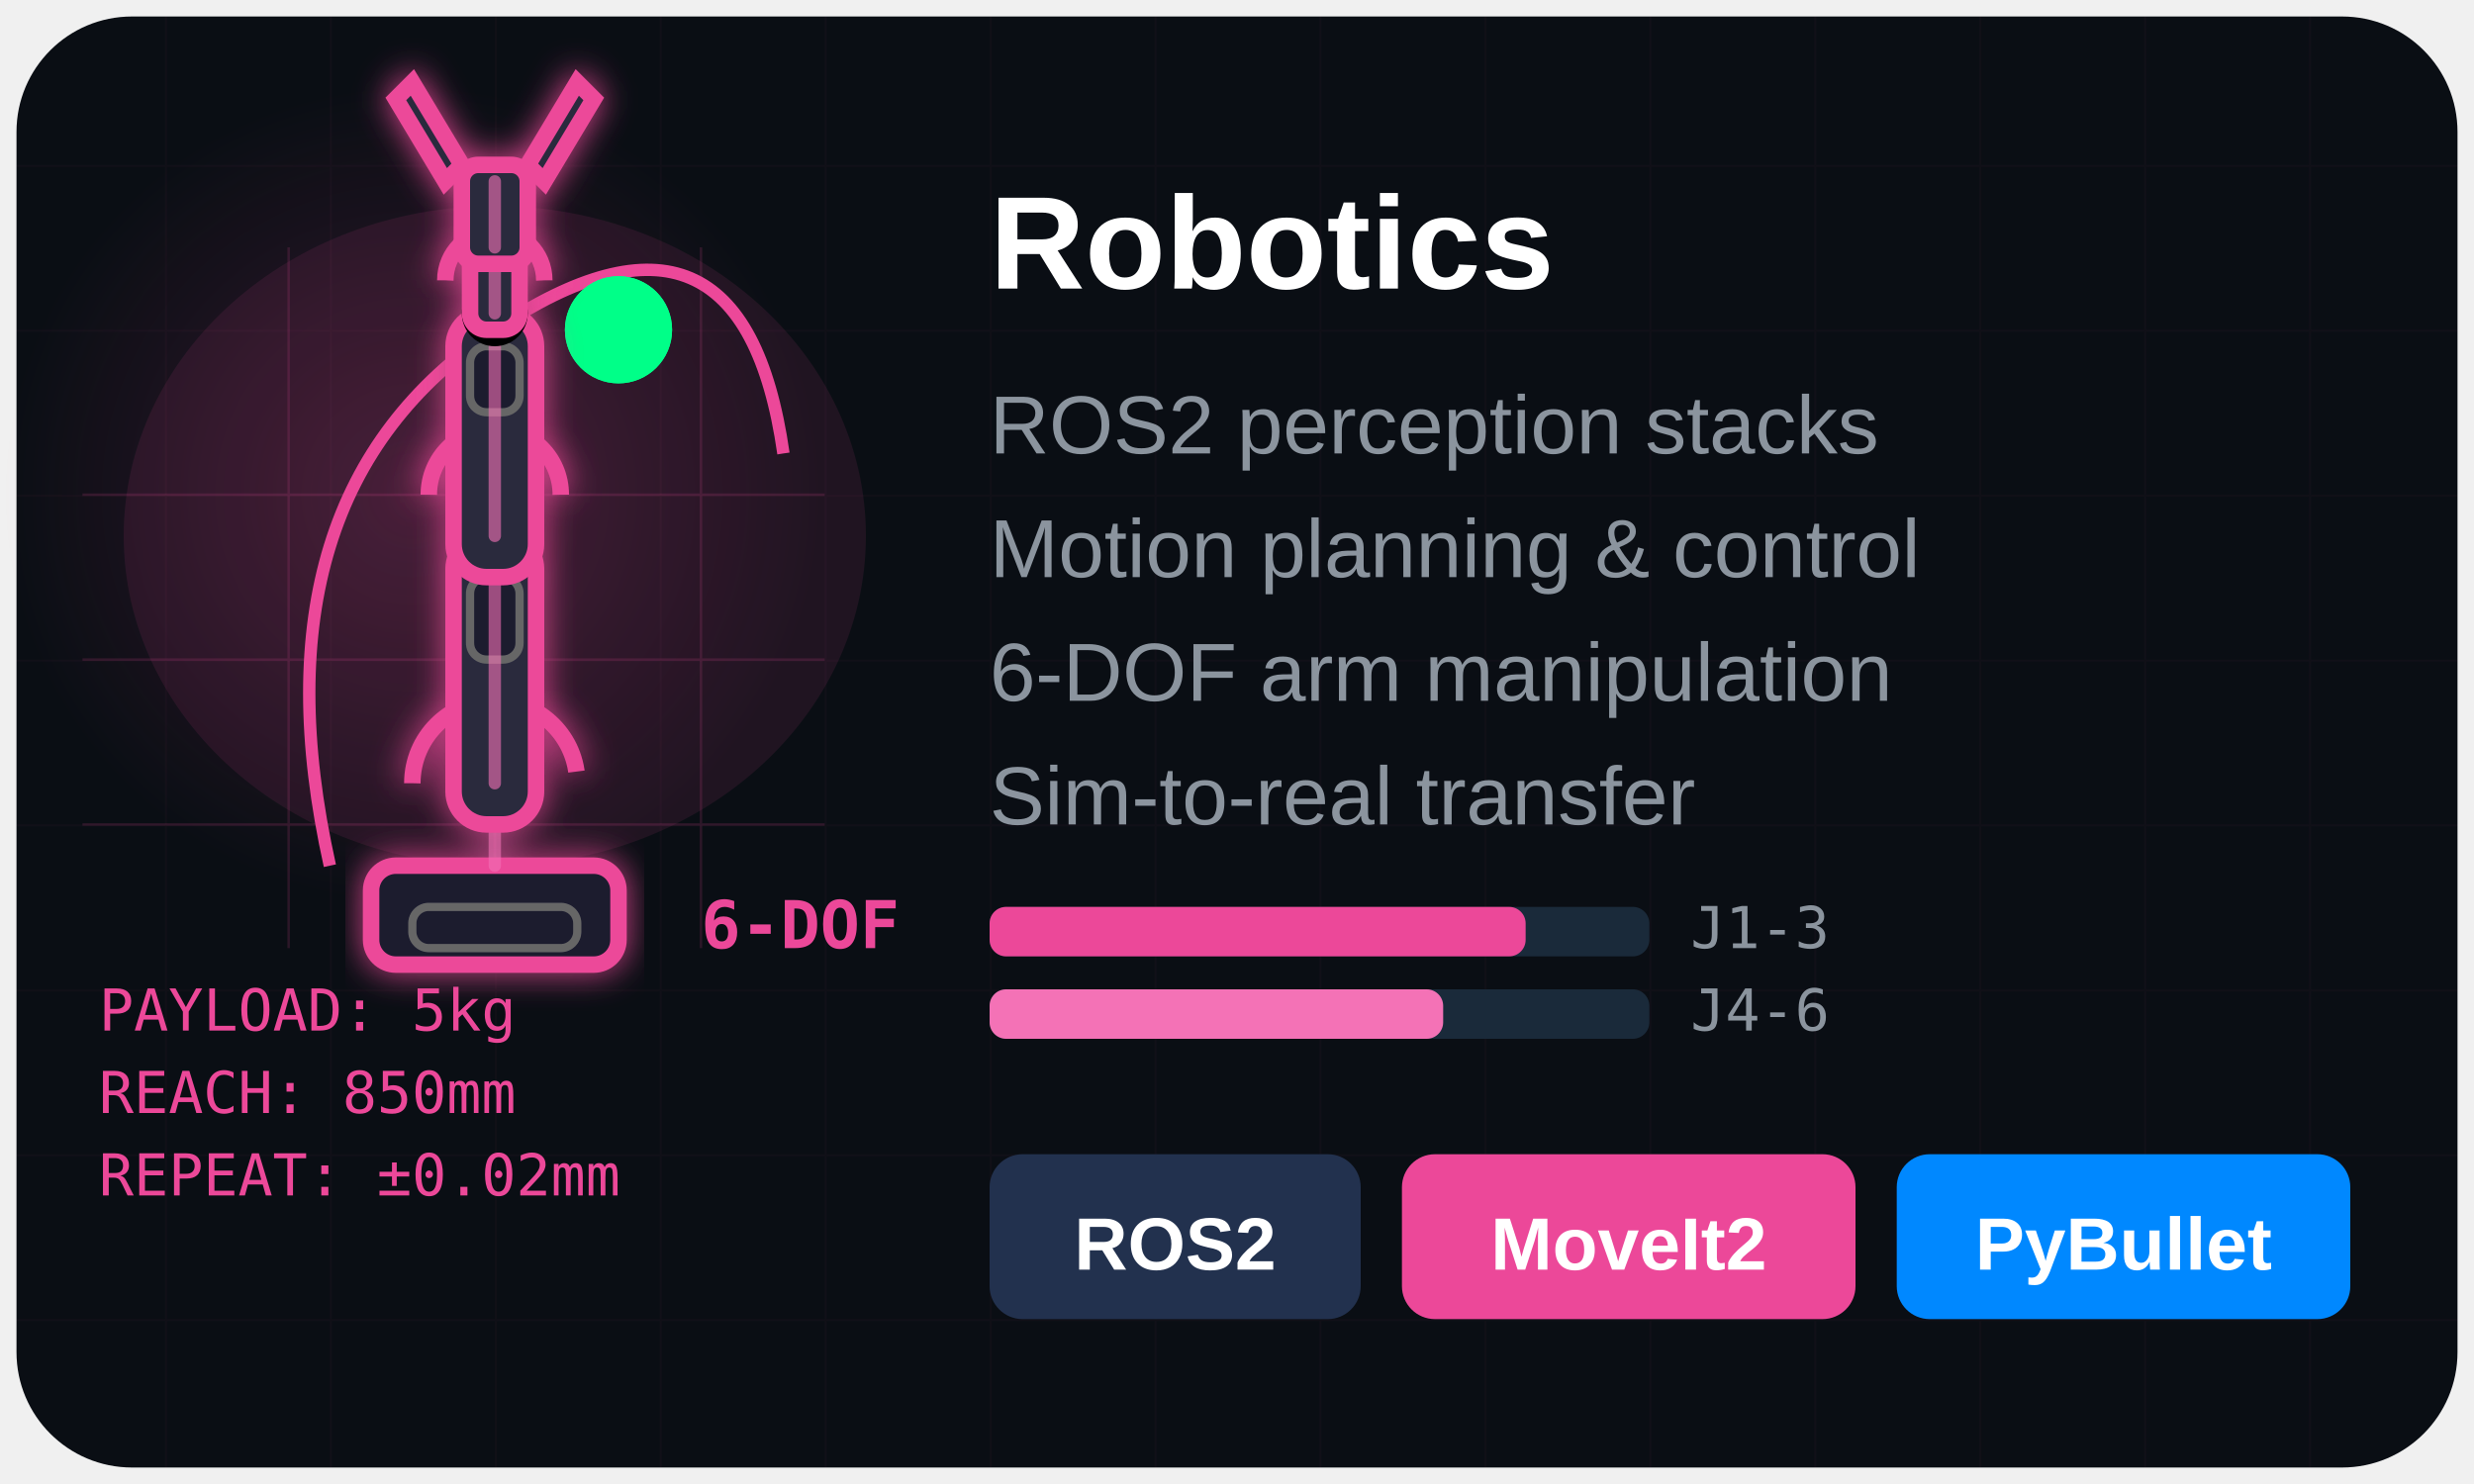
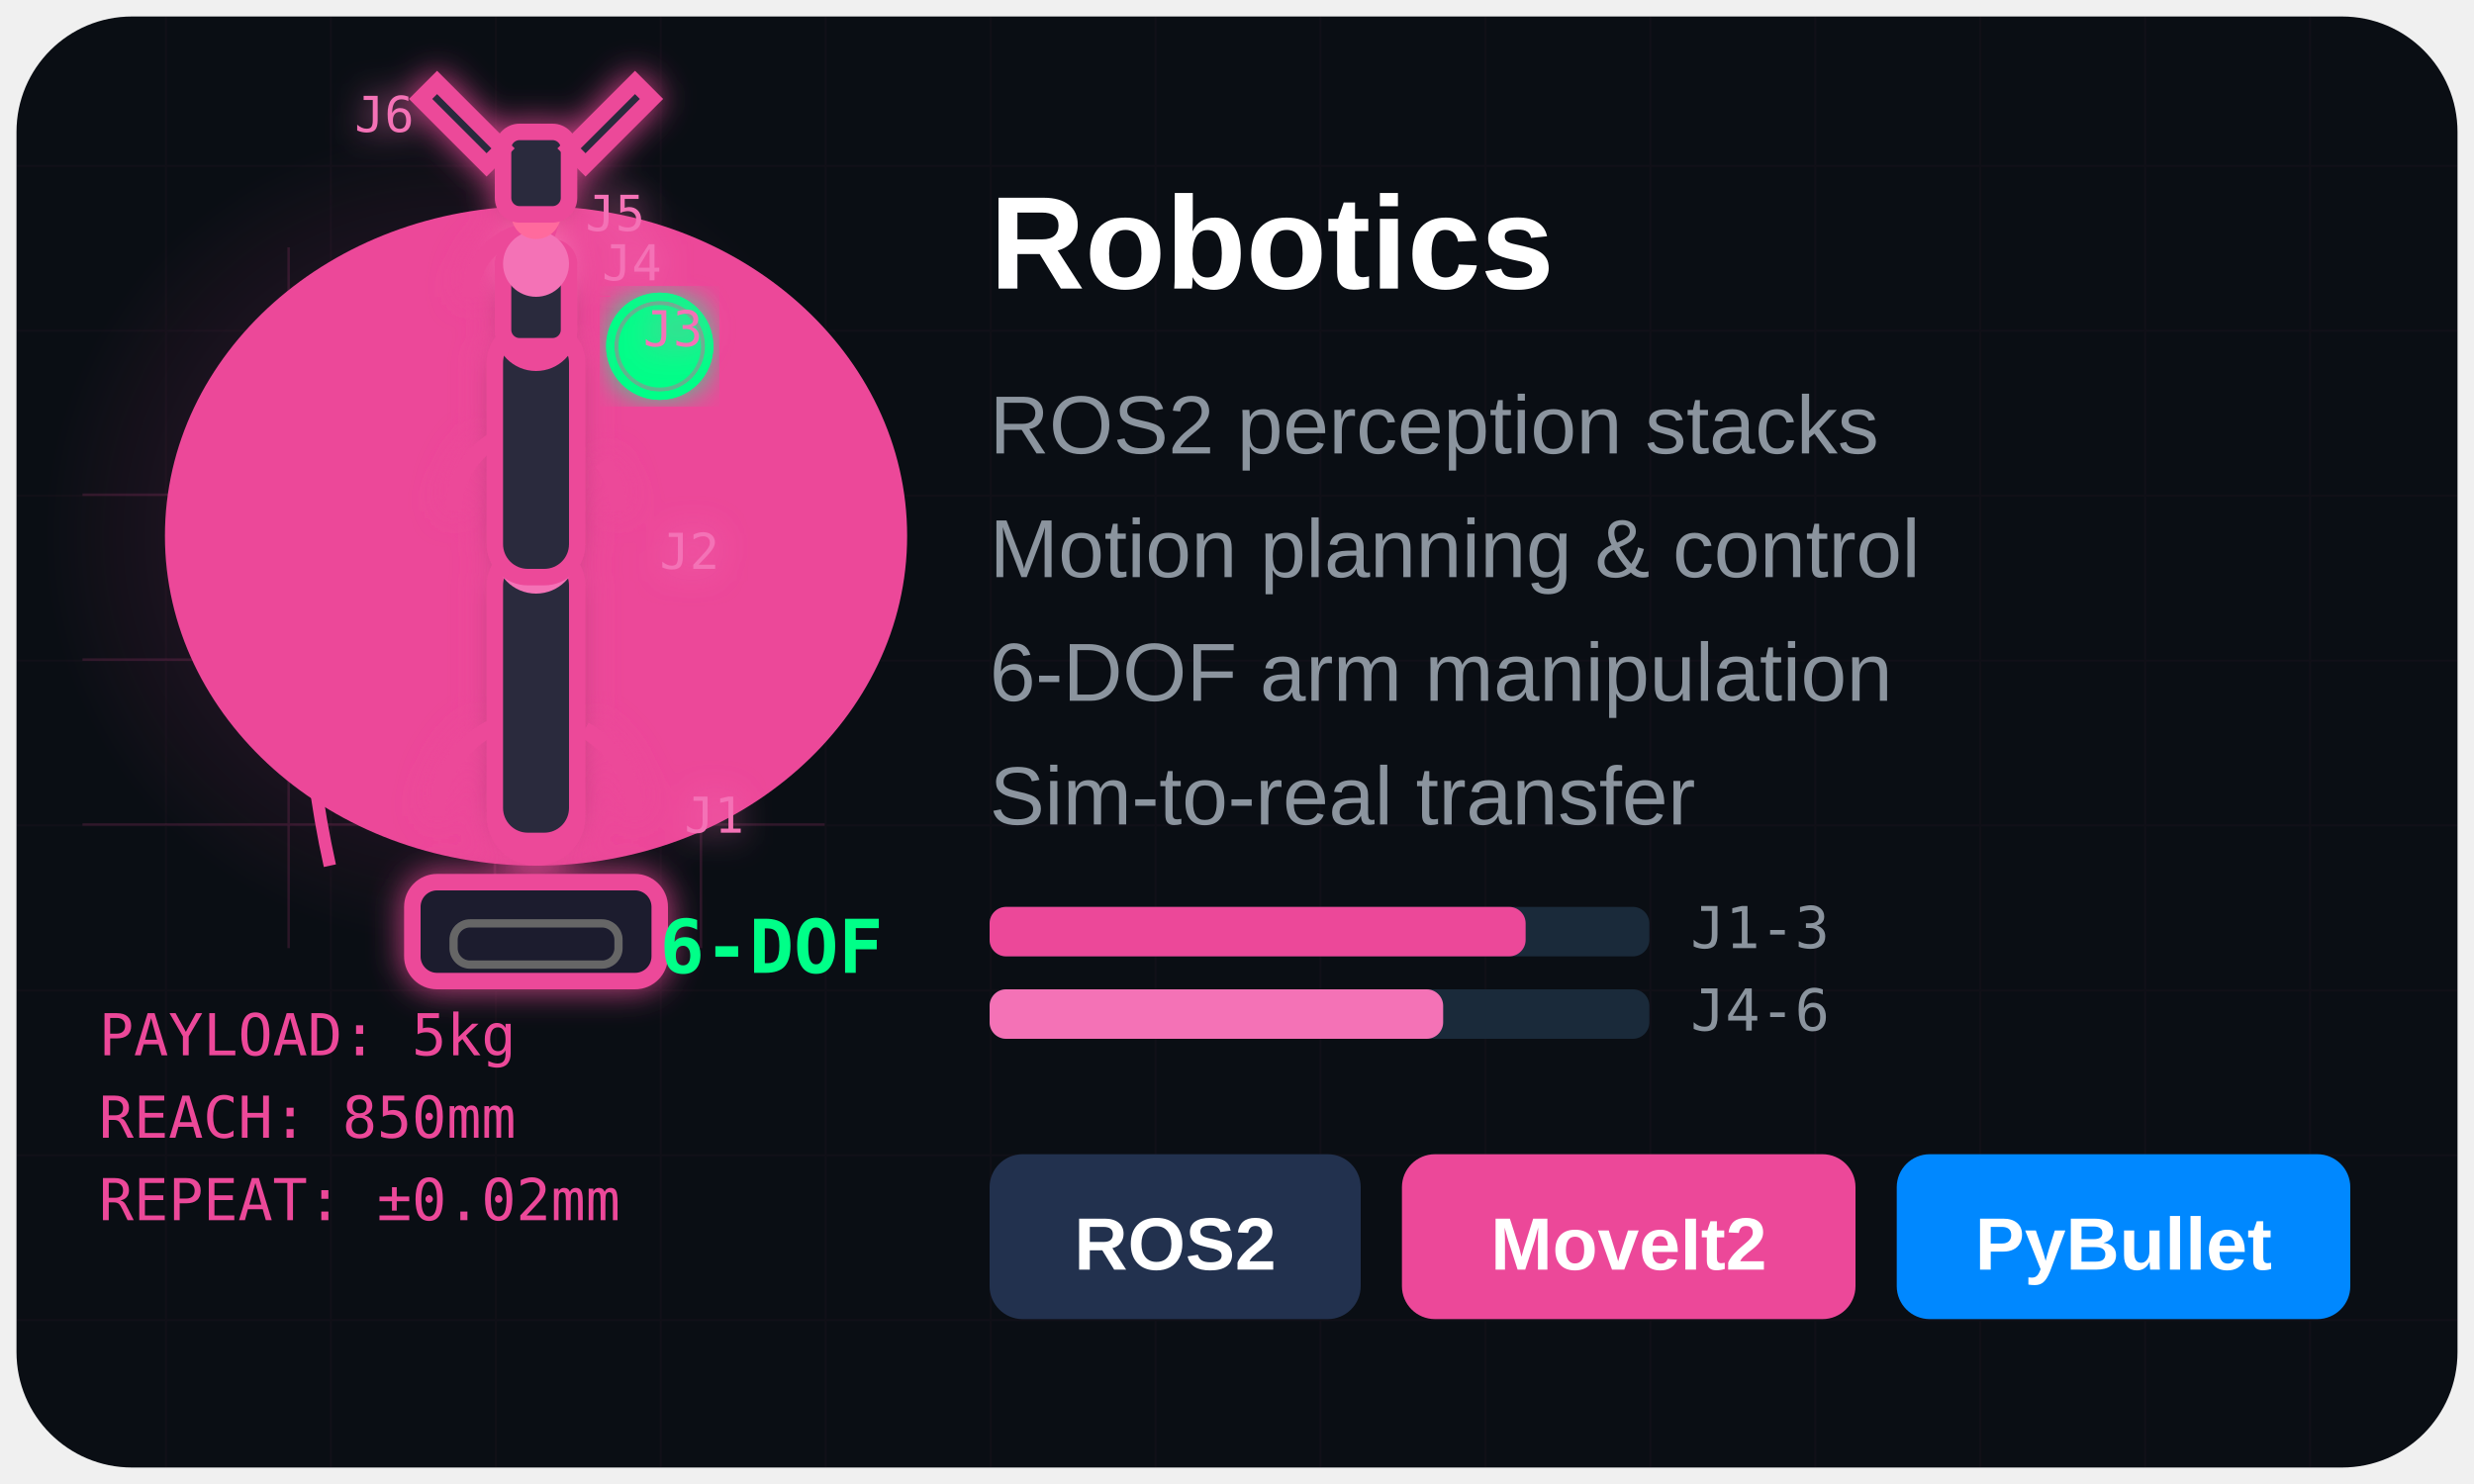
<svg xmlns="http://www.w3.org/2000/svg" viewBox="0 0 300 180">
  <defs>
    <style>
      /* ═══════════════════════════════════════════════════════════════════════
-          ROBOTICS CARD - ULTIMATE v2.0
-          Advanced: 6-DOF articulated arm, inverse kinematics, motion planning,
-          joint torque visualization, workspace envelope, trajectory planning
+          ROBOTICS CARD - 6-DOF ANIMATED v3.0
+          GitHub-compatible: cx/cy animations, stroke-dashoffset, opacity
+          No transform-origin rotations
      ═══════════════════════════════════════════════════════════════════════ */
-       
+ 
      .card-bg { fill: #0a0e14; }
-       
+ 
      /* ─────────────── NEON BORDER ─────────────── */
      @keyframes border-trace {
        0% { stroke-dashoffset: 800; }
        100% { stroke-dashoffset: 0; }
      }
-       
+ 
      @keyframes border-glow-pink {
-         0%, 100% { 
-           stroke: #ec4899;
-           filter: drop-shadow(0 0 3px #ec4899) drop-shadow(0 0 8px #ec4899);
-         }
-         50% { 
-           stroke: #f472b6;
-           filter: drop-shadow(0 0 5px #f472b6) drop-shadow(0 0 15px #f472b6);
-         }
-       }
-       
-       /* ─────────────── 6-DOF ARM EFFECTS (GITHUB COMPATIBLE) ─────────────── */
-       /* Arm segment glow effects - no transform-origin! */
-       @keyframes segment-glow {
-         0%, 100% {
-           opacity: 1;
-           filter: drop-shadow(0 0 2px #ec4899);
-         }
-         50% {
-           opacity: 0.95;
-           filter: drop-shadow(0 0 6px #ec4899);
-         }
-       }
- 
-       /* Flowing energy along arm segments */
-       @keyframes segment-flow {
-         0% { stroke-dashoffset: 100; }
-         100% { stroke-dashoffset: 0; }
-       }
- 
-       /* Joint activity indicators */
-       @keyframes joint-active {
-         0%, 100% {
-           opacity: 1;
-           filter: drop-shadow(0 0 3px #ec4899);
-         }
-         50% {
-           opacity: 0.8;
-           filter: drop-shadow(0 0 8px #f472b6);
-         }
-       }
- 
-       /* Gripper pulse effect */
-       @keyframes gripper-pulse {
-         0%, 100% { opacity: 1; }
-         50% { opacity: 0.7; }
-       }
-       
-       /* ─────────────── JOINT EFFECTS ─────────────── */
-       @keyframes joint-pulse {
-         0%, 100% {
-           fill: #ec4899;
-           filter: drop-shadow(0 0 4px #ec4899) drop-shadow(0 0 8px #ec4899);
-         }
-         50% {
-           fill: #f472b6;
-           filter: drop-shadow(0 0 6px #f472b6) drop-shadow(0 0 12px #ec4899);
-         }
-       }
- 
-       /* Enhanced joint glow for different joints */
+         0%, 100% { stroke: #ec4899; }
+         50% { stroke: #f472b6; }
+       }
+ 
+       /* ─────────────── 6-DOF JOINT ANIMATIONS ─────────────── */
+       /* J1: Base rotation - simulated with horizontal oscillation */
+       @keyframes j1-oscillate {
+         0%, 100% { cx: 50px; }
+         25% { cx: 48px; }
+         75% { cx: 52px; }
+       }
+ 
+       /* J2: Shoulder - vertical oscillation */
+       @keyframes j2-oscillate {
+         0%, 100% { cy: 55px; }
+         50% { cy: 53px; }
+       }
+ 
+       /* J3: Elbow - vertical movement */
+       @keyframes j3-oscillate {
+         0%, 100% { cy: 28px; }
+         50% { cy: 26px; }
+       }
+ 
+       /* J4: Wrist pitch */
+       @keyframes j4-oscillate {
+         0%, 100% { cy: 20px; }
+         50% { cy: 18px; }
+       }
+ 
+       /* J5: Wrist roll - horizontal micro-movement */
+       @keyframes j5-oscillate {
+         0%, 100% { cx: 50px; }
+         50% { cx: 51px; }
+       }
+ 
+       /* J6: Gripper open/close */
+       @keyframes gripper-open {
+         0%, 100% { opacity: 1; stroke-width: 2; }
+         50% { opacity: 0.8; stroke-width: 2.5; }
+       }
+ 
+       /* Joint glow pulses - staggered for each DOF */
      @keyframes joint-glow-1 {
-         0%, 100% { opacity: 1; filter: drop-shadow(0 0 3px #ec4899); }
-         50% { opacity: 0.85; filter: drop-shadow(0 0 10px #ec4899); }
-       }
- 
+         0%, 100% { fill: #ec4899; opacity: 1; }
+         50% { fill: #f472b6; opacity: 0.85; }
+       }
      @keyframes joint-glow-2 {
-         0%, 100% { opacity: 1; filter: drop-shadow(0 0 3px #f472b6); }
-         50% { opacity: 0.85; filter: drop-shadow(0 0 10px #f472b6); }
-       }
- 
-       /* Joint status bar animations */
-       @keyframes status-bar-pulse {
-         0%, 100% {
-           opacity: 1;
-           filter: drop-shadow(0 0 2px currentColor);
-         }
-         50% {
-           opacity: 0.85;
-           filter: drop-shadow(0 0 4px currentColor);
-         }
-       }
-       
-       @keyframes torque-indicator {
-         0%, 100% { stroke-dashoffset: 30; opacity: 0.5; }
-         50% { stroke-dashoffset: 0; opacity: 1; }
-       }
-       
+         0%, 100% { fill: #f472b6; opacity: 1; }
+         50% { fill: #ec4899; opacity: 0.85; }
+       }
+       @keyframes joint-glow-3 {
+         0%, 100% { fill: #ec4899; opacity: 0.9; }
+         50% { fill: #ff6b9d; opacity: 1; }
+       }
+ 
+       /* Torque arc animation */
+       @keyframes torque-spin {
+         0% { stroke-dashoffset: 0; opacity: 0.8; }
+         50% { stroke-dashoffset: 15; opacity: 1; }
+         100% { stroke-dashoffset: 30; opacity: 0.8; }
+       }
+ 
+       /* Energy flow through segments */
+       @keyframes energy-flow {
+         0% { stroke-dashoffset: 40; opacity: 0.4; }
+         50% { stroke-dashoffset: 0; opacity: 0.9; }
+         100% { stroke-dashoffset: -40; opacity: 0.4; }
+       }
+ 
+       /* Segment breathing */
+       @keyframes segment-breathe {
+         0%, 100% { stroke-opacity: 1; }
+         50% { stroke-opacity: 0.7; }
+       }
+ 
      /* ─────────────── MOTION PATH ─────────────── */
      @keyframes path-draw {
        0% { stroke-dashoffset: 200; opacity: 0; }
-         20% { opacity: 1; }
-         100% { stroke-dashoffset: 0; opacity: 1; }
-       }
-       
-       @keyframes path-fade {
-         0% { opacity: 1; }
-         100% { opacity: 0.2; }
-       }
-       
-       /* ─────────────── WORKSPACE ENVELOPE ─────────────── */
+         20% { opacity: 0.8; }
+         100% { stroke-dashoffset: 0; opacity: 0.8; }
+       }
+ 
+       /* ─────────────── WORKSPACE ─────────────── */
      @keyframes envelope-pulse {
-         0%, 100% { opacity: 0.1; }
-         50% { opacity: 0.25; }
-       }
-       
-       /* ─────────────── TARGET SYSTEM ─────────────── */
+         0%, 100% { opacity: 0.08; }
+         50% { opacity: 0.18; }
+       }
+ 
+       /* ─────────────── TARGET ─────────────── */
      @keyframes target-pulse {
-         0%, 100% { r: 6; opacity: 1; }
-         50% { r: 9; opacity: 0.6; }
-       }
-       
-       @keyframes target-ring {
-         0% { r: 5; opacity: 1; stroke-width: 2; }
-         100% { r: 20; opacity: 0; stroke-width: 0.5; }
-       }
-       
-       /* ─────────────── COORDINATE GRID ─────────────── */
+         0%, 100% { opacity: 1; }
+         50% { opacity: 0.5; }
+       }
+ 
+       @keyframes target-ring-expand {
+         0% { r: 5px; opacity: 1; stroke-width: 2; }
+         100% { r: 18px; opacity: 0; stroke-width: 0.5; }
+       }
+ 
+       /* ─────────────── GRID ─────────────── */
      @keyframes grid-scan {
        0%, 100% { opacity: 0.1; }
        50% { opacity: 0.2; }
      }
-       
+ 
      /* ═══════════════ ELEMENT CLASSES ═══════════════ */
-       
+ 
      .card-border {
        fill: none;
        stroke-width: 2;
        stroke-dasharray: 800;
        animation: border-trace 2s ease-out forwards, border-glow-pink 4s ease-in-out infinite 2s;
      }
-       
-       /* TRUE 6-DOF Arm - STATIC with glowing joint indicators */
-       /* Segment glow effects */
-       .arm-base {
-         animation: segment-glow 3s ease-in-out infinite;
-       }
-       .arm-seg-1 {
-         animation: segment-glow 3s ease-in-out infinite 0.5s;
-       }
-       .arm-seg-2 {
-         animation: segment-glow 3s ease-in-out infinite 1s;
-       }
-       .wrist-pitch {
-         animation: segment-glow 2.5s ease-in-out infinite 1.5s;
-       }
-       .wrist-roll {
-         animation: segment-glow 2.5s ease-in-out infinite 2s;
-       }
-       .gripper-l, .gripper-r {
-         animation: gripper-pulse 2s ease-in-out infinite;
-       }
-       
-       /* Joints */
-       .joint { animation: joint-pulse 2s ease-in-out infinite; }
+ 
+       /* Joints with oscillation */
+       .j1 { animation: j1-oscillate 3s ease-in-out infinite, joint-glow-1 2s ease-in-out infinite; }
+       .j2 { animation: j2-oscillate 2.5s ease-in-out infinite 0.2s, joint-glow-2 2s ease-in-out infinite 0.3s; }
+       .j3 { animation: j3-oscillate 2.8s ease-in-out infinite 0.4s, joint-glow-1 2s ease-in-out infinite 0.6s; }
+       .j4 { animation: j4-oscillate 2.2s ease-in-out infinite 0.6s, joint-glow-3 2s ease-in-out infinite 0.9s; }
+       .j5 { animation: j5-oscillate 2s ease-in-out infinite 0.8s, joint-glow-2 2s ease-in-out infinite 1.2s; }
+       .j6-l, .j6-r { animation: gripper-open 1.5s ease-in-out infinite; }
+       .j6-r { animation-delay: 0.1s; }
+ 
+       /* Torque indicators */
      .torque-arc {
        fill: none;
        stroke: #ec4899;
        stroke-width: 2;
-         stroke-dasharray: 30;
-         animation: torque-indicator 1.5s ease-in-out infinite;
-       }
-       
+         stroke-dasharray: 15 10;
+         animation: torque-spin 1.5s linear infinite;
+       }
+       .torque-arc-2 { animation-delay: 0.5s; }
+       .torque-arc-3 { animation-delay: 1s; }
+ 
+       /* Energy flow lines */
+       .energy-line {
+         fill: none;
+         stroke: #f472b6;
+         stroke-width: 2;
+         stroke-dasharray: 8 4;
+         stroke-linecap: round;
+         animation: energy-flow 2s linear infinite;
+       }
+       .energy-line-2 { animation-delay: 0.3s; }
+       .energy-line-3 { animation-delay: 0.6s; }
+       .energy-line-4 { animation-delay: 0.9s; }
+ 
+       /* Arm segments */
+       .arm-segment {
+         fill: #2a2a3e;
+         stroke: #ec4899;
+         stroke-width: 2;
+         animation: segment-breathe 3s ease-in-out infinite;
+       }
+       .arm-segment-2 { animation-delay: 0.5s; }
+       .arm-segment-3 { animation-delay: 1s; }
+       .arm-detail { fill: #1a1a2e; stroke: #666; stroke-width: 1; }
+       .base-platform { fill: #1a1a2e; stroke: #ec4899; stroke-width: 2; }
+ 
      /* Motion path */
      .motion-path {
        fill: none;
        stroke: #ec4899;
        stroke-width: 1.5;
        stroke-dasharray: 200;
-         animation: path-draw 3s ease-out forwards;
-       }
-       .motion-path-fade {
-         animation: path-fade 3s ease-out forwards 3s;
-       }
-       
+         animation: path-draw 4s ease-out infinite;
+       }
+ 
      /* Workspace */
-       .workspace { fill: #ec4899; opacity: 0.1; animation: envelope-pulse 3s ease-in-out infinite; }
-       
+       .workspace { fill: #ec4899; animation: envelope-pulse 3s ease-in-out infinite; }
+ 
      /* Target */
      .target { fill: #00ff88; animation: target-pulse 1.5s ease-in-out infinite; }
-       .target-ring { fill: none; stroke: #00ff88; animation: target-ring 2s ease-out infinite; }
-       
+       .target-ring {
+         fill: none;
+         stroke: #00ff88;
+         animation: target-ring-expand 2s ease-out infinite;
+       }
+ 
      /* Grid */
      .coord-grid { stroke: #ec4899; stroke-width: 0.3; animation: grid-scan 3s ease-in-out infinite; }
-       
-       /* Arm parts */
-       .arm-segment { fill: #2a2a3e; stroke: #ec4899; stroke-width: 2; }
-       .arm-detail { fill: #1a1a2e; stroke: #666; stroke-width: 1; }
-       .base-platform { fill: #1a1a2e; stroke: #ec4899; stroke-width: 2; }
- 
-       /* Energy flow lines along segments */
-       .flow-line {
-         fill: none;
-         stroke: #f472b6;
-         stroke-width: 1.5;
-         stroke-dasharray: 100;
-         stroke-linecap: round;
-         opacity: 0.6;
-         animation: segment-flow 2s linear infinite;
-       }
-       
+ 
      /* Text */
      .title { fill: #ffffff; font-family: 'Segoe UI', Arial, sans-serif; font-size: 16px; font-weight: 700; }
      .desc { fill: #8b949e; font-family: 'Segoe UI', Arial, sans-serif; font-size: 10px; }
      .metric { fill: #ec4899; font-family: 'JetBrains Mono', monospace; font-size: 7px; }
-       .dof-label { fill: #ec4899; font-family: 'JetBrains Mono', monospace; font-size: 8px; font-weight: bold; }
+       .dof-label { fill: #00ff88; font-family: 'JetBrains Mono', monospace; font-size: 9px; font-weight: bold; }
+       .joint-label { fill: #f472b6; font-family: 'JetBrains Mono', monospace; font-size: 6px; }
      .tag { rx: 4; }
      .tag-text { fill: #fff; font-family: 'Segoe UI', Arial, sans-serif; font-size: 9px; font-weight: 600; }
-       
+ 
      @media (prefers-reduced-motion: reduce) {
        *, *::before, *::after { animation-duration: 0.01ms !important; animation-iteration-count: 1 !important; }
      }
    </style>
    <radialGradient id="robotGlow" cx="50%" cy="50%" r="50%">
-       <stop offset="0%" stop-color="#ec4899" stop-opacity="0.2" />
+       <stop offset="0%" stop-color="#ec4899" stop-opacity="0.25" />
      <stop offset="100%" stop-color="#ec4899" stop-opacity="0" />
    </radialGradient>
-     <linearGradient id="armGrad" x1="0%" y1="0%" x2="0%" y2="100%">
-       <stop offset="0%" stop-color="#3a3a5e" />
-       <stop offset="100%" stop-color="#2a2a3e" />
-     </linearGradient>
    <filter id="glow">
      <feGaussianBlur stdDeviation="2" result="blur" />
      <feMerge>
        <feMergeNode in="blur" />
        <feMergeNode in="SourceGraphic" />
      </feMerge>
    </filter>
  </defs>
  <rect class="card-bg" x="2" y="2" width="296" height="176" rx="14" />
  <rect class="card-border" x="2" y="2" width="296" height="176" rx="14" />
  <g opacity="0.03">
    <pattern id="gridR" width="20" height="20" patternUnits="userSpaceOnUse">
      <path d="M 20 0 L 0 0 0 20" fill="none" stroke="#ec4899" stroke-width="0.5" />
    </pattern>
    <rect x="2" y="2" width="296" height="176" rx="14" fill="url(#gridR)" />
  </g>
-   <ellipse cx="50" cy="60" rx="50" ry="50" fill="url(#robotGlow)" />
+   <ellipse cx="55" cy="65" rx="50" ry="50" fill="url(#robotGlow)" />
  <g transform="translate(10, 20)" opacity="0.15">
    <line class="coord-grid" x1="0" y1="40" x2="90" y2="40" />
    <line class="coord-grid" x1="0" y1="60" x2="90" y2="60" />
    <line class="coord-grid" x1="0" y1="80" x2="90" y2="80" />
    <line class="coord-grid" x1="25" y1="10" x2="25" y2="95" />
    <line class="coord-grid" x1="50" y1="10" x2="50" y2="95" />
    <line class="coord-grid" x1="75" y1="10" x2="75" y2="95" />
  </g>
-   <ellipse class="workspace" cx="50" cy="50" rx="45" ry="40" transform="translate(10, 15)" />
-   <path class="motion-path motion-path-fade" d="M 30,95 Q 20,50 50,30 Q 80,10 85,45" transform="translate(10, 10)" />
-   <g transform="translate(75, 40)">
+   <ellipse class="workspace" cx="60" cy="55" rx="45" ry="40" transform="translate(5, 10)" />
+   <path class="motion-path" d="M 35,100 Q 25,55 55,35 Q 85,15 90,50" transform="translate(5, 5)" />
+   <g transform="translate(80, 42)" filter="url(#glow)">
    <circle class="target-ring" r="6" />
    <circle class="target-ring" r="6" style="animation-delay: 0.7s;" />
-     <circle class="target" r="6" />
-   </g>
-   <g transform="translate(10, 10)" filter="url(#glow)">
+     <circle class="target" r="5" />
+   </g>
+   <g transform="translate(15, 12)" filter="url(#glow)">
    <rect class="base-platform" x="35" y="95" width="30" height="12" rx="3" />
    <rect class="arm-detail" x="40" y="100" width="20" height="5" rx="2" />
-     <g class="arm-base">
-       <line class="flow-line" x1="50" y1="95" x2="50" y2="87" />
-       <circle class="joint" cx="50" cy="85" r="5" />
-       <path class="torque-arc" d="M 40,85 A 10,10 0 0,1 60,85" />
-       <g class="arm-seg-1">
-         <rect class="arm-segment" x="45" y="55" width="10" height="35" rx="4" />
-         <rect class="arm-detail" x="47" y="60" width="6" height="10" rx="2" />
-         <line class="flow-line" x1="50" y1="85" x2="50" y2="58" />
-         <circle class="joint" cx="50" cy="55" r="5" style="animation-delay: 0.3s;" />
-         <path class="torque-arc" d="M 42,50 A 8,8 0 0,1 58,50" style="animation-delay: 0.3s;" />
-         <g class="arm-seg-2">
-           <rect class="arm-segment" x="45" y="28" width="10" height="32" rx="4" />
-           <rect class="arm-detail" x="47" y="32" width="6" height="8" rx="2" />
-           <line class="flow-line" x1="50" y1="55" x2="50" y2="30" style="animation-delay: 0.3s;" />
-           <circle class="joint" cx="50" cy="28" r="4" style="animation-delay: 0.6s;" />
-           <path class="torque-arc" d="M 44,24 A 6,6 0 0,1 56,24" style="animation-delay: 0.6s;" />
-           <g class="wrist-pitch">
-             <rect class="arm-segment" x="47" y="20" width="6" height="10" rx="2" />
-             <line class="flow-line" x1="50" y1="28" x2="50" y2="21" style="animation-delay: 0.6s;" />
-             <circle class="joint" cx="50" cy="20" r="3" fill="#f472b6" style="animation-delay: 0.8s;" />
-             <g class="wrist-roll">
-               <rect class="arm-segment" x="46" y="10" width="8" height="12" rx="2" />
-               <line class="flow-line" x1="50" y1="20" x2="50" y2="12" style="animation-delay: 0.9s;" />
-               <g class="gripper-l">
-                 <path class="arm-segment" d="M 44,12 L 38,2 L 40,0 L 46,10 Z" />
-               </g>
-               <g class="gripper-r">
-                 <path class="arm-segment" d="M 56,12 L 62,2 L 60,0 L 54,10 Z" />
-               </g>
-             </g>
-           </g>
-         </g>
-       </g>
-     </g>
-   </g>
-   <text class="dof-label" x="85" y="115">6-DOF</text>
-   <g transform="translate(12, 125)">
+     <circle class="j1" cx="50" cy="87" r="6" fill="#ec4899" />
+     <path class="torque-arc" d="M 38,87 A 12,12 0 0,1 62,87" />
+     <text class="joint-label" x="68" y="89">J1</text>
+     <line class="energy-line" x1="50" y1="87" x2="50" y2="58" />
+     <rect class="arm-segment" x="45" y="55" width="10" height="35" rx="4" />
+     <circle class="j2" cx="50" cy="55" r="5" fill="#f472b6" />
+     <path class="torque-arc torque-arc-2" d="M 40,50 A 10,10 0 0,1 60,50" />
+     <text class="joint-label" x="65" y="57">J2</text>
+     <line class="energy-line energy-line-2" x1="50" y1="55" x2="50" y2="30" />
+     <rect class="arm-segment arm-segment-2" x="45" y="28" width="10" height="30" rx="4" />
+     <circle class="j3" cx="50" cy="28" r="5" fill="#ec4899" />
+     <path class="torque-arc torque-arc-3" d="M 42,24 A 8,8 0 0,1 58,24" />
+     <text class="joint-label" x="63" y="30">J3</text>
+     <line class="energy-line energy-line-3" x1="50" y1="28" x2="50" y2="12" />
+     <rect class="arm-segment arm-segment-3" x="46" y="18" width="8" height="12" rx="2" />
+     <circle class="j4" cx="50" cy="20" r="4" fill="#f472b6" />
+     <text class="joint-label" x="58" y="22">J4</text>
+     <circle class="j5" cx="50" cy="14" r="3" fill="#ff6b9d" />
+     <text class="joint-label" x="56" y="16">J5</text>
+     <line class="energy-line energy-line-4" x1="50" y1="14" x2="50" y2="6" />
+     <rect class="arm-segment" x="46" y="4" width="8" height="10" rx="2" />
+     <path class="j6-l arm-segment" d="M 44,8 L 36,0 L 38,-2 L 46,6 Z" />
+     <path class="j6-r arm-segment" d="M 56,8 L 64,0 L 62,-2 L 54,6 Z" />
+     <text class="joint-label" x="28" y="4">J6</text>
+   </g>
+   <text class="dof-label" x="80" y="118">6-DOF</text>
+   <g transform="translate(12, 128)">
    <text class="metric" x="0" y="0">PAYLOAD: 5kg</text>
    <text class="metric" x="0" y="10">REACH: 850mm</text>
    <text class="metric" x="0" y="20">REPEAT: ±0.02mm</text>
  </g>
  <text class="title" x="120" y="35">Robotics</text>
  <text class="desc" x="120" y="55">ROS2 perception stacks</text>
  <text class="desc" x="120" y="70">Motion planning &amp; control</text>
  <text class="desc" x="120" y="85">6-DOF arm manipulation</text>
  <text class="desc" x="120" y="100">Sim-to-real transfer</text>
  <g transform="translate(120, 110)">
    <rect x="0" y="0" width="80" height="6" fill="#1a2a3a" rx="2" />
-     <rect x="0" y="0" width="65" height="6" fill="#ec4899" rx="2" style="animation: status-bar-pulse 2s ease-in-out infinite;" />
+     <rect x="0" y="0" width="65" height="6" fill="#ec4899" rx="2">
+       <animate attributeName="width" values="65;70;60;65" dur="2s" repeatCount="indefinite" />
+     </rect>
    <text fill="#8b949e" font-size="7" x="85" y="5" font-family="monospace">J1-3</text>
    <rect x="0" y="10" width="80" height="6" fill="#1a2a3a" rx="2" />
-     <rect x="0" y="10" width="55" height="6" fill="#f472b6" rx="2" style="animation: status-bar-pulse 2s ease-in-out infinite 0.5s;" />
+     <rect x="0" y="10" width="55" height="6" fill="#f472b6" rx="2">
+       <animate attributeName="width" values="55;60;50;55" dur="2s" repeatCount="indefinite" begin="0.3s" />
+     </rect>
    <text fill="#8b949e" font-size="7" x="85" y="15" font-family="monospace">J4-6</text>
  </g>
  <g transform="translate(120, 140)">
    <rect class="tag" x="0" y="0" width="45" height="20" fill="#22314E" />
    <text class="tag-text" x="22.5" y="14" text-anchor="middle">ROS2</text>
    <rect class="tag" x="50" y="0" width="55" height="20" fill="#ec4899" />
    <text class="tag-text" x="77.5" y="14" text-anchor="middle">MoveIt2</text>
    <rect class="tag" x="110" y="0" width="55" height="20" fill="#0088ff" />
    <text class="tag-text" x="137.5" y="14" text-anchor="middle">PyBullet</text>
  </g>
</svg>
